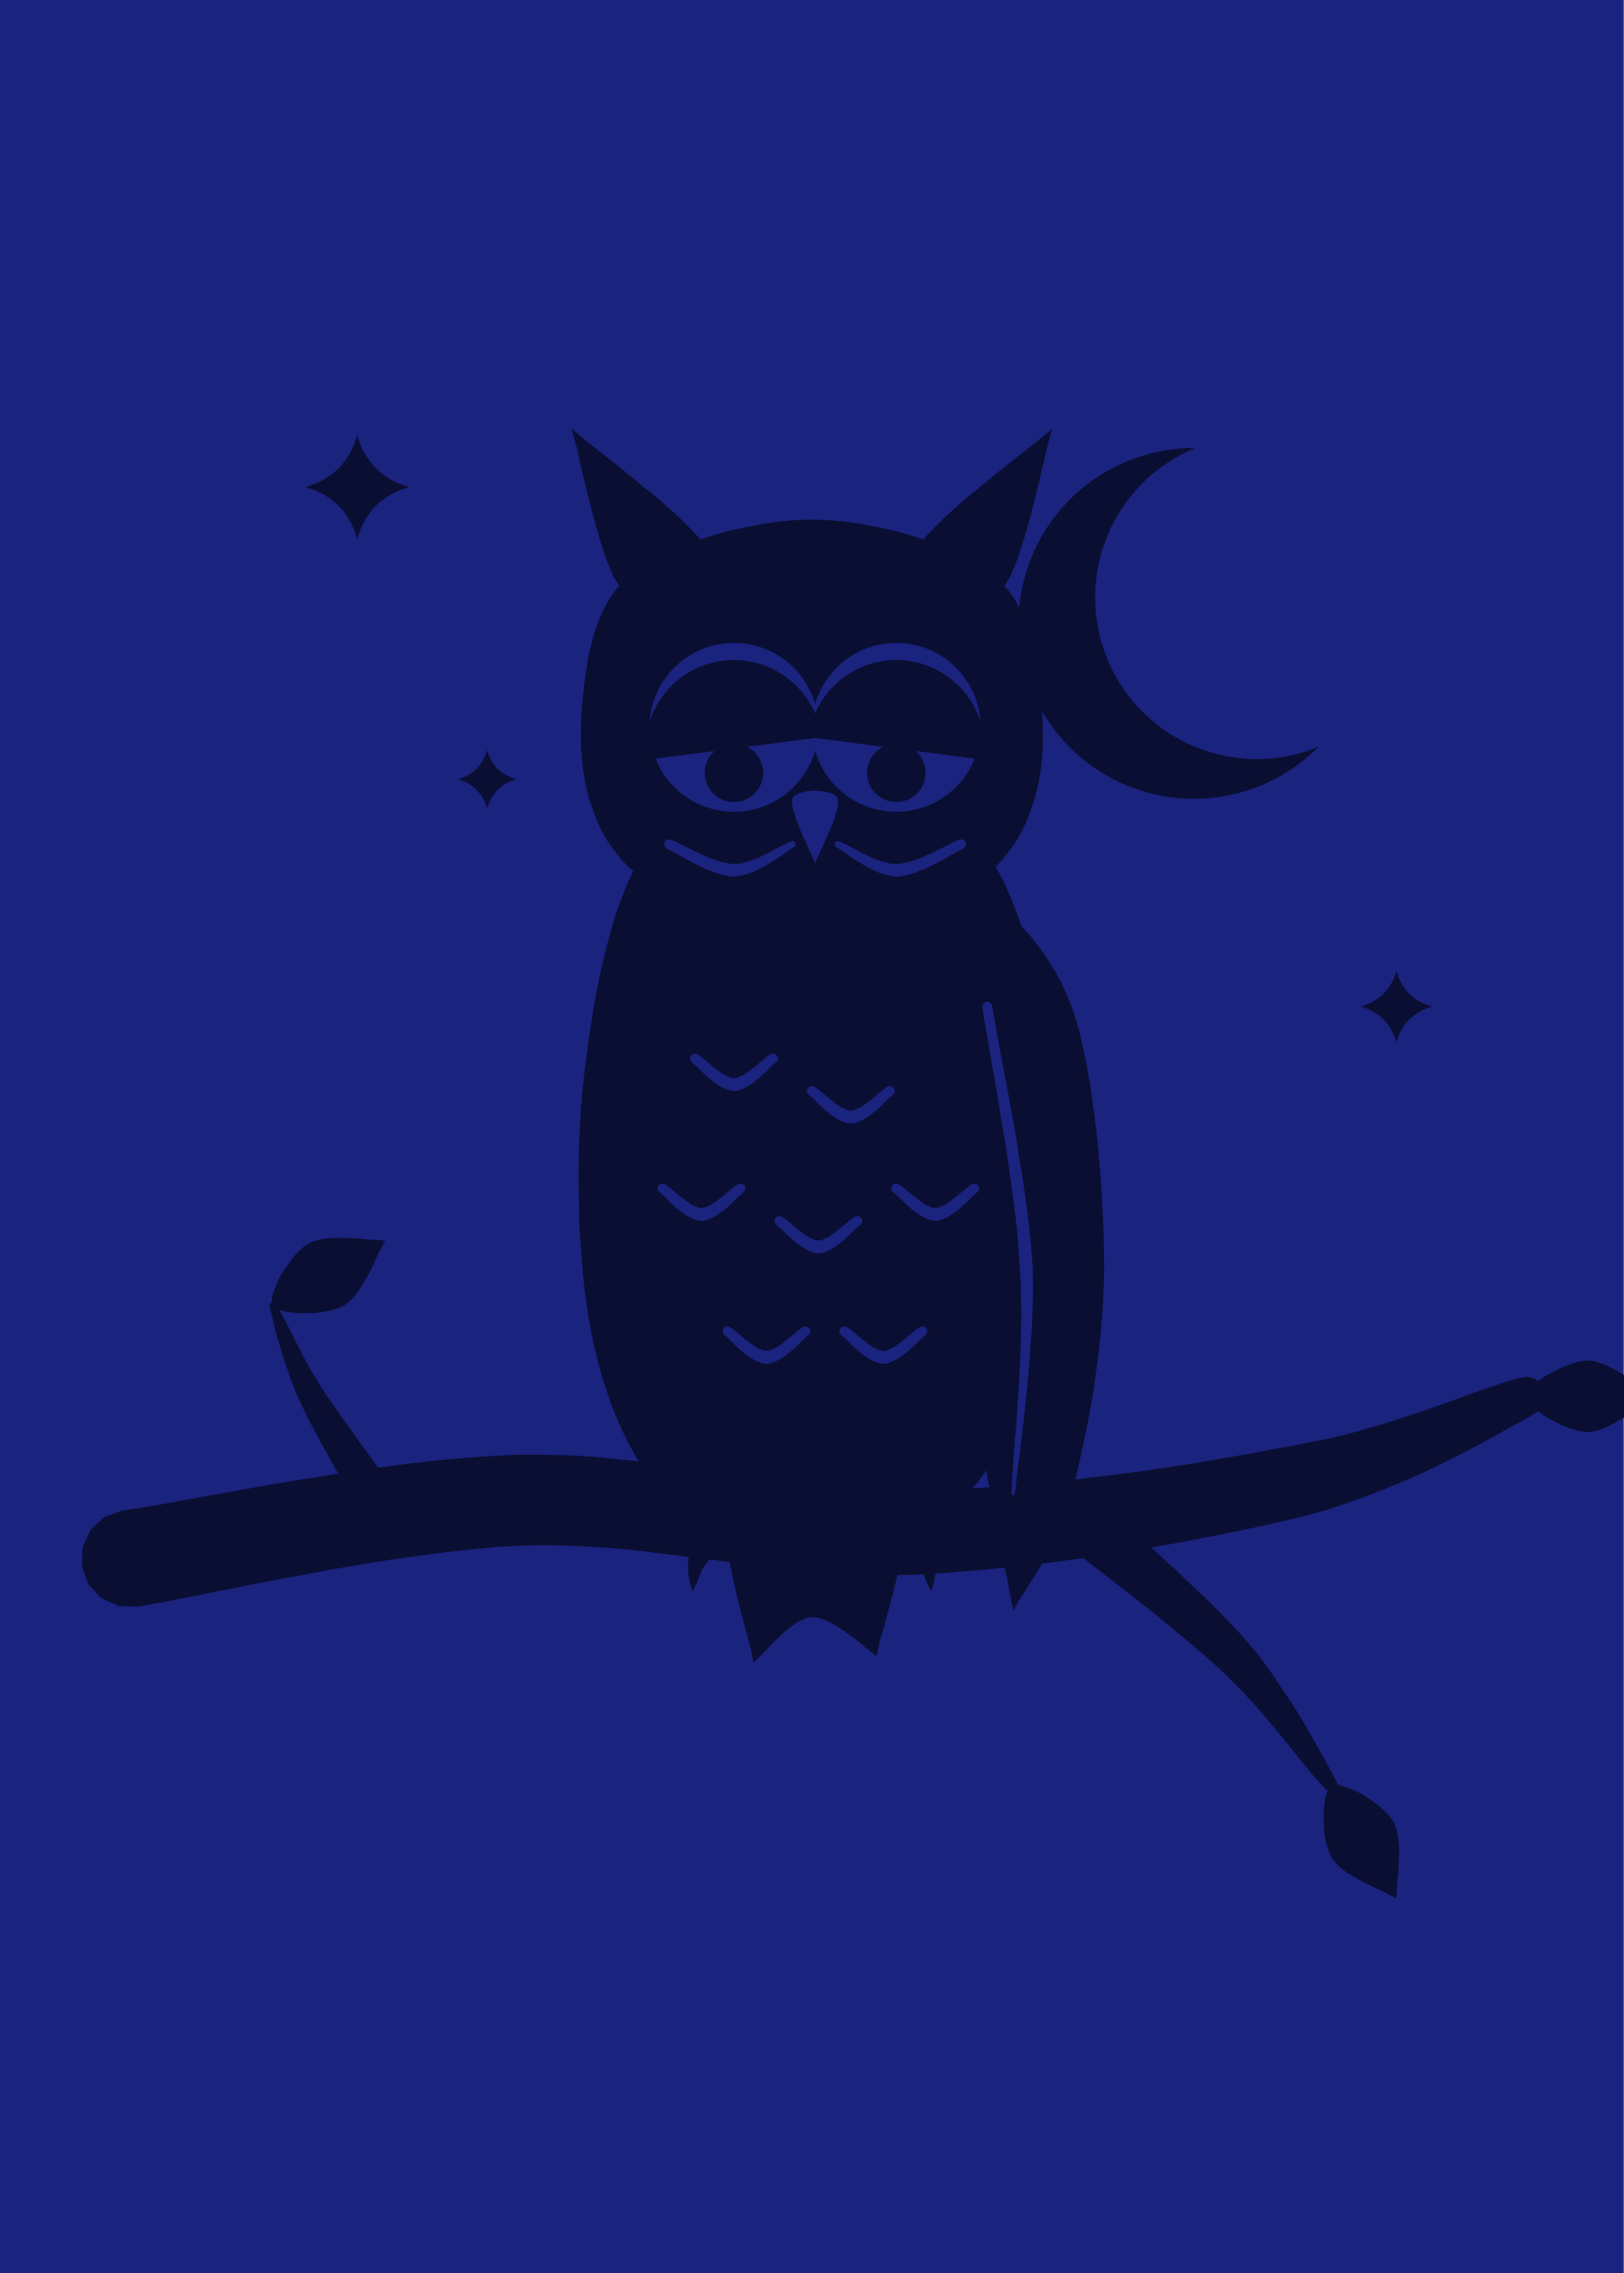
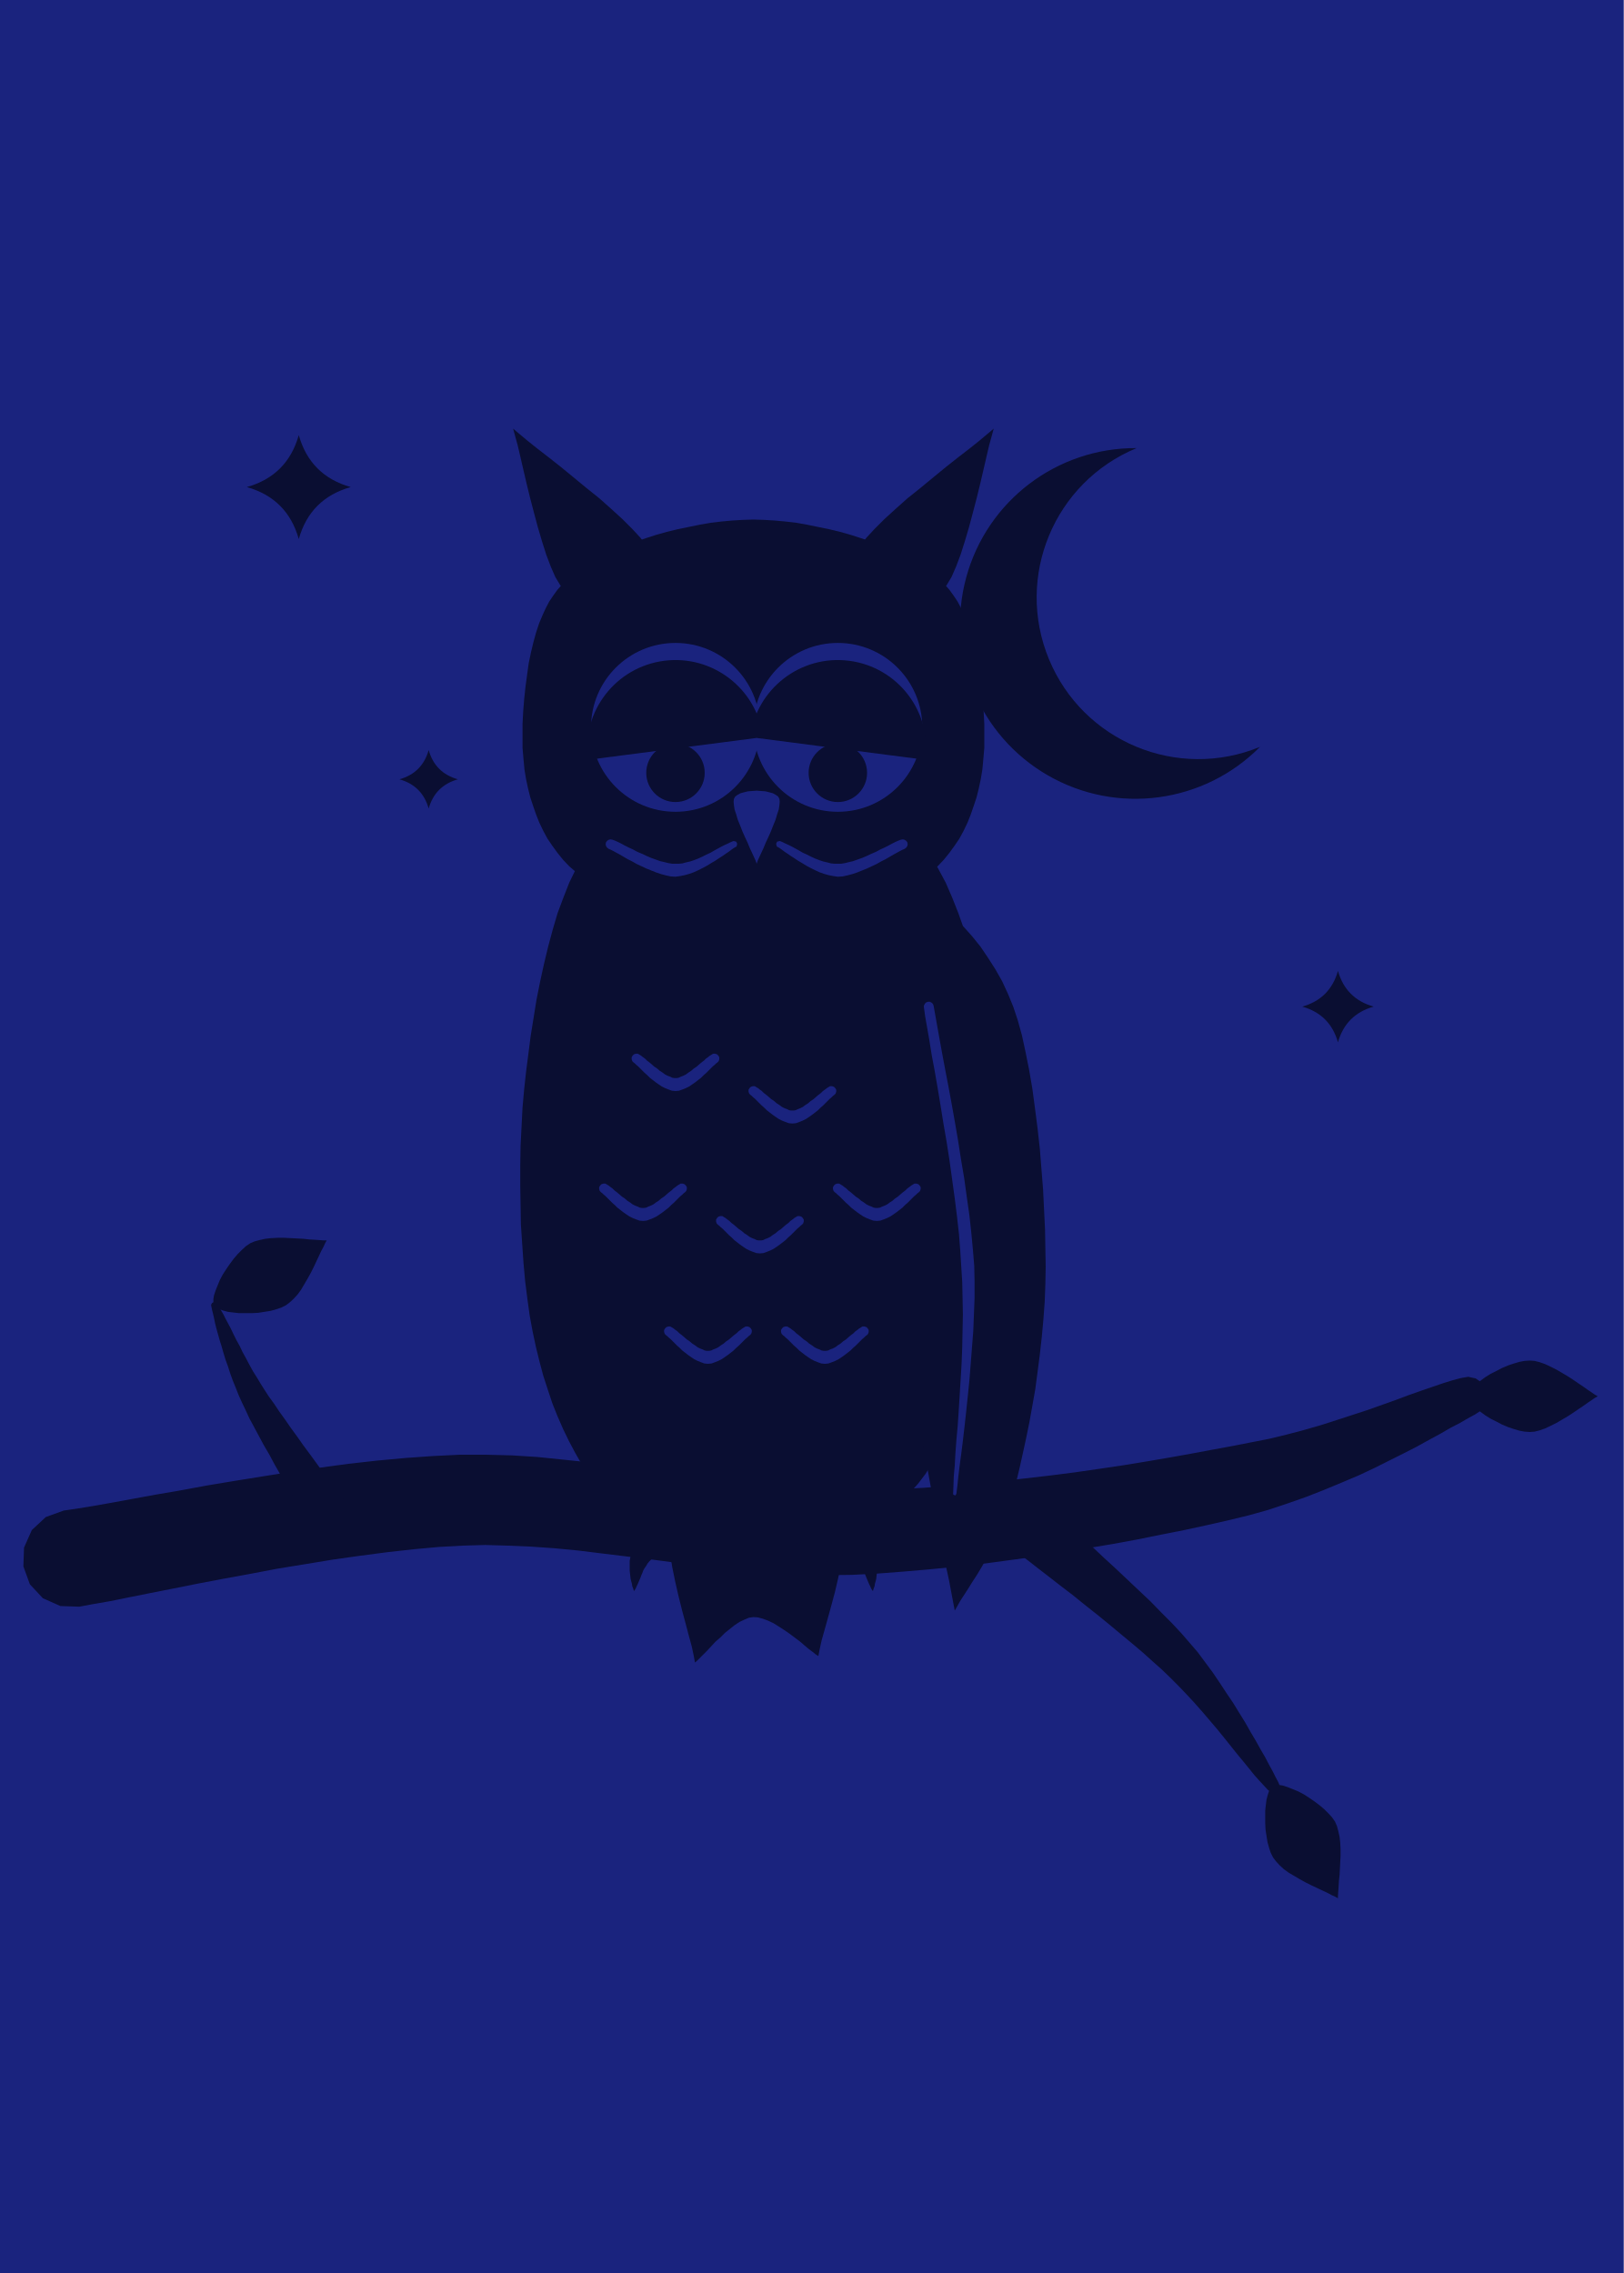
<svg xmlns="http://www.w3.org/2000/svg" viewBox="0 0 500 700">
  <rect width="500" height="700" fill="#1a237e" />
-   <g transform="translate(0 10)">
+   <g transform="translate(-18 0) translate(0 10)">
    <path d="M368 128a54 54 0 1 0 38 92a44 44 0 1 1 -38 -92z" fill="#0a0e32" />
    <path d="M110 124Q113.52 136.48 126 140Q113.52 143.52 110 156Q106.48 143.52 94 140Q106.48 136.48 110 124Z" fill="#0a0e32" />
    <path d="M150 221Q151.98 228.02 159 230Q151.98 231.98 150 239Q148.02 231.98 141 230Q148.02 228.02 150 221Z" fill="#0a0e32" />
    <path d="M430 289Q432.42 297.58 441 300Q432.42 302.42 430 311Q427.58 302.42 419 300Q427.58 297.58 430 289Z" fill="#0a0e32" />
    <path d="M42.4 484.8L46.7 484L51.9 483.1L57.8 481.9L64.3 480.6L71.4 479.2L78.9 477.7L86.8 476.2L95 474.7L103.4 473.1L112 471.7L120.5 470.3L129 469.1L137.4 468L145.5 467.1L153.2 466.4L160.4 466L167.4 465.8L174.4 466L181.5 466.3L188.7 466.8L196 467.5L203.3 468.4L210.7 469.3L218.1 470.2L225.7 471.2L233.3 472.2L241 473.1L248.7 473.9L256.5 474.5L264.4 474.9L272.3 475.1L280.3 475L288.2 474.6L296.1 474L304.2 473.3L312.3 472.5L320.5 471.6L328.7 470.5L336.8 469.4L344.8 468.1L352.8 466.8L360.6 465.5L368.2 464.1L375.6 462.6L382.7 461.2L389.6 459.7L396.2 458.2L402.4 456.7L408.5 455L414.5 453L420.2 451L425.8 448.8L431.1 446.6L436.3 444.4L441.2 442.1L445.8 439.8L450.2 437.6L454.3 435.5L458.1 433.4L461.6 431.5L464.7 429.7L467.6 428.2L470 426.8L472.2 425.6L474.2 424.3L475.5 422.4L476 420.1L475.6 417.8L474.3 415.8L472.4 414.5L470.1 414L467.8 414.4L465.2 415.1L462.3 416L459.1 417.1L455.6 418.3L451.9 419.6L447.9 421.1L443.7 422.6L439.2 424.2L434.6 425.7L429.7 427.3L424.7 428.9L419.5 430.4L414.2 431.8L408.8 433.1L403.2 434.2L397.6 435.3L391.6 436.4L385.2 437.6L378.5 438.8L371.5 440L364.2 441.2L356.8 442.3L349.2 443.4L341.4 444.4L333.6 445.3L325.7 446.2L317.9 447L310 447.6L302.2 448.2L294.5 448.6L287 448.9L279.7 449L272.7 449L265.6 448.7L258.5 448.2L251.3 447.5L244 446.6L236.7 445.7L229.3 444.6L221.9 443.5L214.3 442.4L206.7 441.3L199 440.3L191.3 439.5L183.5 438.7L175.6 438.2L167.6 438L159.6 438L151.4 438.4L142.9 439L134.2 439.8L125.3 440.8L116.4 442L107.5 443.3L98.7 444.7L90 446.1L81.6 447.5L73.5 449L65.9 450.3L58.8 451.6L52.3 452.8L46.6 453.8L41.7 454.6L37.6 455.2L32.1 457.2L27.8 461.2L25.4 466.6L25.2 472.4L27.2 477.9L31.2 482.2L36.6 484.6Z" fill="#0a0e32" />
    <path d="M324.1 462.8L326.1 464.2L328.4 466L331.1 468L334.2 470.3L337.4 472.8L340.9 475.5L344.5 478.3L348.3 481.2L352 484.2L355.8 487.2L359.6 490.3L363.2 493.3L366.7 496.2L370 499L373 501.7L375.7 504.1L378.2 506.5L380.7 509L383.2 511.6L385.7 514.3L388.1 517L390.4 519.7L392.7 522.4L394.9 525.1L396.9 527.6L398.9 530.1L400.8 532.4L402.6 534.6L404.2 536.6L405.8 538.4L407.2 539.9L408.4 541.2L409 541.7L409.7 542L410.5 541.9L411.2 541.6L411.7 541L412 540.3L411.9 539.5L411.6 538.8L410.8 537.3L409.9 535.5L408.8 533.5L407.6 531.2L406.2 528.8L404.7 526.1L403.1 523.4L401.4 520.4L399.6 517.5L397.7 514.4L395.6 511.3L393.5 508.1L391.4 505L389.1 501.9L386.8 498.8L384.3 495.9L381.7 492.9L378.8 489.8L375.6 486.6L372.3 483.2L368.8 479.9L365.2 476.5L361.6 473.1L358 469.8L354.5 466.5L351 463.4L347.8 460.5L344.7 457.7L342 455.1L339.6 452.8L337.5 450.9L335.9 449.2L332.8 447.5L329.4 447L326 448L323.2 450.1L321.5 453.2L321 456.6L322 460Z" fill="#0a0e32" />
    <path d="M125.9 454.2L124.9 453L123.6 451.4L122.2 449.6L120.6 447.5L118.9 445.3L117.1 442.9L115.3 440.4L113.4 437.8L111.4 435.1L109.5 432.4L107.6 429.8L105.8 427.2L104 424.7L102.4 422.3L100.8 420.1L99.5 418.1L98.3 416.2L97.1 414.2L95.9 412.3L94.8 410.3L93.8 408.4L92.7 406.4L91.8 404.5L90.8 402.7L89.9 400.9L89.1 399.2L88.3 397.7L87.5 396.2L86.8 394.8L86.1 393.6L85.5 392.5L84.9 391.6L84.7 391.3L84.4 391.1L84 391L83.6 391.1L83.3 391.3L83.1 391.6L83 392L83.1 392.4L83.3 393.4L83.6 394.6L83.9 395.9L84.2 397.4L84.6 399L85.1 400.8L85.6 402.6L86.2 404.5L86.8 406.6L87.4 408.6L88.2 410.8L88.9 413L89.7 415.2L90.6 417.4L91.5 419.7L92.5 421.9L93.6 424.2L94.8 426.8L96.2 429.4L97.7 432.2L99.2 435L100.9 437.9L102.5 440.9L104.1 443.7L105.7 446.6L107.3 449.3L108.8 451.9L110.2 454.4L111.4 456.6L112.5 458.6L113.4 460.3L114.1 461.8L116 463.7L118.5 464.8L121.2 464.9L123.8 463.9L125.7 462L126.8 459.5L126.9 456.8Z" fill="#0a0e32" />
    <path d="M118.6 372L118.1 372.9L117.6 374L116.9 375.3L116.2 376.8L115.4 378.5L114.6 380.2L113.7 382L112.7 383.8L111.7 385.5L110.7 387.2L109.6 388.7L108.4 390L107.2 391.1L106 392L104.6 392.7L103.1 393.2L101.3 393.7L99.4 394L97.5 394.3L95.5 394.4L93.5 394.4L91.6 394.4L89.8 394.2L88.2 394L86.7 393.6L85.5 393.2L84.6 392.6L84 392L83.7 391.2L83.7 390.1L83.9 388.9L84.4 387.4L85 385.9L85.7 384.2L86.6 382.5L87.7 380.8L88.8 379.2L90 377.6L91.2 376.2L92.5 374.9L93.7 373.8L95 372.9L96.4 372.3L97.9 371.9L99.7 371.5L101.5 371.3L103.5 371.2L105.5 371.2L107.5 371.3L109.5 371.4L111.4 371.5L113.2 371.7L114.9 371.8L116.4 371.9L117.7 372L118.6 372Z" fill="#0a0e32" />
    <path d="M430 574.6L429.1 574.1L428 573.6L426.7 572.9L425.2 572.2L423.5 571.4L421.8 570.6L420 569.7L418.2 568.7L416.5 567.7L414.8 566.7L413.3 565.6L412 564.4L410.9 563.2L410 562L409.3 560.6L408.8 559.1L408.3 557.3L408 555.4L407.7 553.5L407.6 551.5L407.6 549.5L407.6 547.6L407.8 545.8L408 544.2L408.4 542.7L408.8 541.5L409.4 540.6L410 540L410.8 539.7L411.9 539.7L413.1 539.9L414.6 540.4L416.1 541L417.8 541.7L419.5 542.6L421.2 543.7L422.8 544.8L424.4 546L425.8 547.2L427.1 548.5L428.2 549.7L429.1 551L429.7 552.4L430.1 553.9L430.5 555.7L430.7 557.5L430.8 559.5L430.8 561.5L430.7 563.5L430.6 565.5L430.5 567.4L430.3 569.2L430.2 570.9L430.1 572.4L430 573.7L430 574.6Z" fill="#0a0e32" />
    <path d="M510 420L509.1 420.5L508.1 421.2L506.9 422L505.5 423L504 424L502.4 425.1L500.7 426.2L499 427.2L497.3 428.2L495.5 429.1L493.8 429.9L492.1 430.5L490.5 430.9L489.1 431L487.5 430.9L485.9 430.6L484.2 430.1L482.4 429.5L480.5 428.7L478.8 427.8L477 426.9L475.4 425.9L473.9 424.8L472.6 423.8L471.5 422.8L470.7 421.8L470.2 420.8L470 420L470.2 419.2L470.7 418.2L471.5 417.2L472.6 416.2L473.9 415.2L475.4 414.1L477 413.1L478.8 412.2L480.5 411.3L482.4 410.5L484.2 409.9L485.9 409.4L487.5 409.1L489.1 409L490.5 409.1L492.1 409.5L493.8 410.1L495.5 410.9L497.3 411.8L499 412.8L500.7 413.8L502.4 414.9L504 416L505.5 417L506.9 418L508.1 418.8L509.1 419.5L510 420Z" fill="#0a0e32" />
    <path d="M270 500L269.2 499.5L268.2 498.7L267 497.8L265.7 496.7L264.3 495.5L262.7 494.3L261.1 493.1L259.5 492L257.8 490.9L256.2 489.9L254.5 489.1L252.9 488.5L251.4 488.1L250 488L248.6 488.2L247.2 488.8L245.7 489.5L244.2 490.5L242.7 491.7L241.2 492.9L239.8 494.3L238.3 495.6L237 497L235.8 498.3L234.6 499.5L233.6 500.5L232.7 501.4L232 502L231.6 499.8L231 497L230.1 493.7L229.1 489.9L228 485.8L226.9 481.4L225.9 477L225 472.6L224.3 468.2L223.8 464.1L223.7 460.3L224 457L224.7 454.2L226 452L228 450.3L230.7 449L234 447.8L237.8 447L242 446.3L246.4 446L251 445.9L255.6 446L260 446.4L264.2 447L268 447.9L271.3 449L274 450.4L276 452L277.3 454.1L278 456.8L278.3 460L278.2 463.6L277.7 467.6L277 471.7L276.1 476L275.1 480.3L274 484.4L272.9 488.4L271.9 492L271 495.2L270.4 497.9L270 500Z" fill="#0a0e32" />
    <path d="M200 250L202.6 246.8L205.6 243.7L208.7 240.9L212 238.4L215.6 236.1L219.2 234L223 232.1L226.9 230.5L230.8 229.1L234.7 228L238.6 227.1L242.5 226.5L246.3 226.1L250 226L253.7 226.1L257.6 226.5L261.6 227.1L265.6 228L269.7 229.1L273.7 230.5L277.8 232.1L281.7 234L285.6 236.1L289.3 238.4L292.8 240.9L296.1 243.7L299.2 246.8L302 250L304.6 253.6L306.9 257.5L309.2 261.8L311.2 266.4L313.1 271.2L314.9 276.3L316.5 281.5L318 286.9L319.3 292.4L320.5 297.9L321.5 303.5L322.5 309.1L323.3 314.6L324 320L324.6 325.5L325 331.1L325.2 337L325.3 342.9L325.3 349L325.2 355.1L324.9 361.1L324.5 367.1L324 373.1L323.4 378.9L322.6 384.5L321.8 390L321 395.1L320 400L319 404.7L317.8 409.2L316.6 413.7L315.2 418L313.8 422.2L312.3 426.2L310.6 430.1L308.9 433.8L307 437.4L305 440.7L303 443.9L300.8 446.8L298.4 449.5L296 452L293.4 454.2L290.6 456.2L287.6 458L284.4 459.6L281.1 461L277.7 462.1L274.3 463.1L270.7 464L267.2 464.6L263.6 465.1L260.1 465.5L256.7 465.8L253.3 466L250 466L246.7 466L243.4 465.8L240.1 465.5L236.7 465.1L233.3 464.6L230 464L226.6 463.1L223.4 462.1L220.2 461L217.1 459.6L214.1 458L211.2 456.2L208.5 454.2L206 452L203.6 449.5L201.3 446.8L199.1 443.9L197 440.7L195.1 437.4L193.2 433.8L191.4 430.1L189.7 426.2L188.1 422.2L186.7 418L185.3 413.7L184.1 409.2L183 404.7L182 400L181.1 395.1L180.4 390L179.7 384.5L179.2 378.9L178.8 373.1L178.4 367.1L178.3 361.1L178.2 355.1L178.2 349L178.3 342.9L178.6 337L178.9 331.1L179.4 325.5L180 320L180.7 314.6L181.4 309.1L182.3 303.5L183.2 297.9L184.3 292.4L185.5 286.9L186.8 281.5L188.2 276.3L189.7 271.2L191.5 266.4L193.3 261.8L195.4 257.5L197.6 253.6Z" fill="#0a0e32" />
    <path d="M312 486L311.5 483.4L310.9 480.2L310.2 476.5L309.3 472.4L308.4 467.9L307.5 463.1L306.5 458L305.5 452.7L304.5 447.3L303.5 441.8L302.5 436.3L301.6 430.7L300.8 425.3L300 420L299.3 414.7L298.5 409.2L297.7 403.6L297 397.9L296.2 392.1L295.5 386.2L294.8 380.3L294.1 374.3L293.5 368.4L293 362.5L292.6 356.7L292.3 351L292.1 345.4L292 340L292 334.5L292.1 328.6L292.3 322.5L292.5 316.4L292.8 310.2L293.2 304.1L293.6 298.1L294.2 292.5L294.9 287.2L295.6 282.4L296.5 278.2L297.6 274.7L298.7 271.9L300 270L301.5 268.9L303.3 268.6L305.3 268.9L307.6 269.8L309.9 271.3L312.4 273.2L314.9 275.6L317.4 278.4L319.9 281.5L322.2 284.9L324.5 288.5L326.6 292.2L328.4 296.1L330 300L331.4 304.2L332.7 308.9L333.8 314L334.9 319.5L335.9 325.3L336.7 331.3L337.5 337.5L338.2 343.8L338.7 350.1L339.2 356.4L339.5 362.6L339.8 368.7L339.9 374.5L340 380L339.9 385.4L339.7 390.8L339.3 396.3L338.8 401.7L338.2 407.1L337.5 412.5L336.8 417.8L335.9 422.9L335 427.9L334 432.8L333 437.4L332 441.9L331 446.1L330 450L328.9 453.7L327.7 457.2L326.3 460.6L324.9 463.8L323.4 466.8L321.9 469.7L320.4 472.4L318.9 474.9L317.4 477.2L316.1 479.3L314.8 481.3L313.7 483L312.8 484.6L312 486Z" fill="#0a0e32" />
    <path d="M176 122L177.9 123.6L180.4 125.7L183.4 128.1L186.9 130.8L190.7 133.8L194.6 137L198.6 140.3L202.6 143.5L206.3 146.8L209.7 149.9L212.7 152.9L215.2 155.6L217 158L218 160L218.2 161.8L217.8 163.6L216.7 165.4L215.2 167.1L213.3 168.7L211.1 170.2L208.6 171.5L206 172.6L203.3 173.4L200.7 173.8L198.1 174L195.8 173.8L193.7 173.1L192 172L190.5 170.2L189 167.7L187.6 164.5L186.2 160.8L184.9 156.7L183.6 152.3L182.4 147.8L181.2 143.2L180.1 138.7L179.1 134.4L178.2 130.5L177.4 127.1L176.6 124.2L176 122Z" fill="#0a0e32" />
    <path d="M324 122L322.1 123.6L319.6 125.7L316.6 128.1L313.1 130.8L309.3 133.8L305.4 137L301.4 140.3L297.4 143.5L293.7 146.8L290.3 149.9L287.3 152.9L284.8 155.6L283 158L282 160L281.8 161.8L282.2 163.6L283.3 165.4L284.8 167.1L286.7 168.7L288.9 170.2L291.4 171.5L294 172.6L296.7 173.4L299.3 173.8L301.9 174L304.2 173.8L306.3 173.1L308 172L309.5 170.2L311 167.7L312.4 164.5L313.8 160.8L315.1 156.7L316.4 152.3L317.6 147.8L318.8 143.2L319.9 138.7L320.9 134.4L321.8 130.5L322.6 127.1L323.4 124.2L324 122Z" fill="#0a0e32" />
    <path d="M184 182L185 179.6L186 177.4L187.1 175.3L188.3 173.5L189.6 171.7L191 170.1L192.5 168.6L194.1 167.2L195.8 165.9L197.6 164.7L199.5 163.5L201.5 162.3L203.7 161.1L206 160L208.5 158.9L211.1 157.8L214 156.7L217 155.7L220.1 154.7L223.3 153.8L226.6 153L230 152.3L233.4 151.6L236.8 151L240.2 150.6L243.5 150.3L246.8 150.1L250 150L253.2 150.1L256.5 150.3L259.8 150.6L263.2 151L266.6 151.6L270 152.3L273.4 153L276.7 153.8L279.9 154.7L283 155.7L286 156.7L288.9 157.8L291.5 158.9L294 160L296.3 161.1L298.5 162.3L300.5 163.5L302.4 164.7L304.2 165.9L305.9 167.2L307.5 168.6L309 170.1L310.4 171.7L311.7 173.5L312.9 175.3L314 177.4L315 179.6L316 182L316.9 184.7L317.7 187.6L318.5 190.9L319.2 194.3L319.7 197.9L320.2 201.6L320.6 205.4L320.9 209.2L321.1 213L321.1 216.7L321.1 220.3L320.8 223.8L320.5 227L320 230L319.4 232.8L318.7 235.6L317.8 238.3L316.9 240.9L315.9 243.4L314.7 245.9L313.4 248.3L311.9 250.5L310.3 252.7L308.6 254.8L306.7 256.8L304.6 258.6L302.4 260.4L300 262L297.4 263.5L294.4 265L291.3 266.3L287.9 267.6L284.4 268.7L280.7 269.8L276.9 270.8L273 271.6L269.1 272.3L265.2 272.9L261.3 273.4L257.4 273.7L253.6 273.9L250 274L246.4 273.9L242.6 273.7L238.7 273.4L234.8 272.9L230.9 272.3L227 271.6L223.1 270.8L219.3 269.8L215.6 268.7L212.1 267.6L208.7 266.3L205.6 265L202.6 263.5L200 262L197.6 260.4L195.4 258.6L193.3 256.8L191.4 254.8L189.7 252.7L188.1 250.5L186.6 248.3L185.3 245.9L184.1 243.4L183.1 240.9L182.2 238.3L181.3 235.6L180.6 232.8L180 230L179.5 227L179.2 223.8L178.9 220.3L178.9 216.7L178.9 213L179.1 209.2L179.4 205.4L179.8 201.6L180.3 197.9L180.8 194.3L181.5 190.9L182.3 187.6L183.1 184.7Z" fill="#0a0e32" />
    <path d="M226.9 450.8L226.4 451.3L225.9 451.9L225.2 452.6L224.4 453.4L223.5 454.3L222.5 455.3L221.5 456.3L220.4 457.3L219.4 458.4L218.3 459.5L217.3 460.6L216.3 461.7L215.4 462.8L214.5 463.9L213.7 465L213.1 466.1L212.6 467.3L212.3 468.4L212.1 469.6L211.9 470.7L211.9 471.7L211.9 472.7L211.9 473.7L212 474.6L212.1 475.5L212.2 476.3L212.4 477.1L212.6 477.8L212.7 478.5L212.9 479L213.1 479.6L213.2 480L213.2 480L213.5 479.6L213.8 479.1L214 478.6L214.3 478L214.6 477.3L214.9 476.6L215.2 475.9L215.5 475.1L215.8 474.4L216.1 473.6L216.5 472.9L217 472.2L217.4 471.5L217.9 470.9L218.4 470.4L218.9 469.9L219.4 469.3L220.1 468.6L220.9 467.8L221.8 466.9L222.7 466L223.8 465L224.8 464.1L225.9 463.2L227 462.3L228.1 461.4L229.1 460.5L230.1 459.7L231 459L231.8 458.3L232.5 457.7L233.1 457.2L234.1 455.8L234.5 454.1L234.2 452.3L233.2 450.9L231.8 449.9L230.1 449.5L228.3 449.8Z" fill="#0a0e32" />
    <path d="M225.5 454L225.6 454.5L225.6 455.1L225.7 455.8L225.8 456.6L225.8 457.4L225.9 458.3L225.9 459.3L226 460.3L226.1 461.3L226.1 462.3L226.2 463.3L226.3 464.3L226.3 465.3L226.4 466.3L226.4 467.2L226.5 468L226.7 468.8L226.9 469.7L227.2 470.5L227.4 471.4L227.6 472.3L227.8 473.2L228 474L228.3 474.9L228.5 475.7L228.7 476.5L228.9 477.2L229.1 477.9L229.3 478.5L229.6 479.1L229.8 479.6L230 480L230 480L230.2 479.6L230.4 479.1L230.7 478.5L230.9 477.9L231.1 477.2L231.3 476.5L231.5 475.7L231.8 474.9L232 474L232.2 473.2L232.4 472.3L232.6 471.4L232.8 470.5L233.1 469.7L233.3 468.8L233.5 468L233.6 467.2L233.6 466.3L233.7 465.3L233.8 464.3L233.8 463.3L233.9 462.3L233.9 461.3L234 460.3L234.1 459.3L234.1 458.3L234.2 457.4L234.3 456.6L234.3 455.8L234.4 455.1L234.4 454.5L234.5 454L234.2 452.3L233.2 450.8L231.7 449.8L230 449.5L228.3 449.8L226.8 450.8L225.8 452.3Z" fill="#0a0e32" />
    <path d="M226.9 457.2L227.5 457.7L228.2 458.3L229 459L229.9 459.7L230.9 460.5L231.9 461.4L233 462.3L234.1 463.2L235.2 464.1L236.2 465L237.3 466L238.2 466.9L239.1 467.8L239.9 468.6L240.6 469.3L241.1 469.9L241.6 470.4L242.1 470.9L242.6 471.5L243 472.2L243.5 472.9L243.9 473.6L244.2 474.4L244.5 475.1L244.8 475.9L245.1 476.6L245.4 477.3L245.7 478L246 478.6L246.2 479.1L246.5 479.6L246.8 480L246.8 480L246.9 479.6L247.1 479L247.3 478.5L247.4 477.8L247.6 477.1L247.8 476.3L247.9 475.5L248 474.6L248.1 473.7L248.1 472.7L248.1 471.7L248.1 470.7L247.9 469.6L247.7 468.4L247.4 467.3L246.9 466.1L246.3 465L245.5 463.9L244.6 462.8L243.7 461.7L242.7 460.6L241.7 459.5L240.6 458.4L239.6 457.3L238.5 456.3L237.5 455.3L236.5 454.3L235.6 453.4L234.8 452.6L234.1 451.9L233.6 451.3L233.1 450.8L231.7 449.8L229.9 449.5L228.2 449.9L226.8 450.9L225.8 452.3L225.5 454.1L225.9 455.8Z" fill="#0a0e32" />
    <path d="M266.9 450.8L266.4 451.3L265.9 451.9L265.2 452.6L264.4 453.4L263.5 454.3L262.5 455.3L261.5 456.3L260.4 457.3L259.4 458.4L258.3 459.5L257.3 460.6L256.3 461.7L255.4 462.8L254.5 463.9L253.7 465L253.1 466.1L252.6 467.3L252.3 468.4L252.1 469.6L251.9 470.7L251.9 471.7L251.9 472.7L251.9 473.7L252 474.6L252.1 475.5L252.2 476.3L252.4 477.1L252.6 477.8L252.7 478.5L252.9 479L253.1 479.6L253.2 480L253.2 480L253.5 479.6L253.8 479.1L254 478.6L254.3 478L254.6 477.3L254.9 476.6L255.2 475.9L255.5 475.1L255.8 474.4L256.1 473.6L256.5 472.9L257 472.2L257.4 471.5L257.9 470.9L258.4 470.4L258.9 469.9L259.4 469.3L260.1 468.6L260.9 467.8L261.8 466.9L262.7 466L263.8 465L264.8 464.1L265.9 463.2L267 462.3L268.1 461.4L269.1 460.5L270.1 459.7L271 459L271.8 458.3L272.5 457.7L273.1 457.2L274.1 455.8L274.5 454.1L274.2 452.3L273.2 450.9L271.8 449.9L270.1 449.5L268.3 449.8Z" fill="#0a0e32" />
    <path d="M265.5 454L265.6 454.5L265.6 455.1L265.7 455.8L265.8 456.6L265.8 457.4L265.9 458.3L265.9 459.3L266 460.3L266.1 461.3L266.1 462.3L266.2 463.3L266.3 464.3L266.3 465.3L266.4 466.3L266.4 467.2L266.5 468L266.7 468.8L266.9 469.7L267.2 470.5L267.4 471.4L267.6 472.3L267.8 473.2L268 474L268.3 474.9L268.5 475.7L268.7 476.5L268.9 477.2L269.1 477.9L269.3 478.5L269.6 479.1L269.8 479.6L270 480L270 480L270.2 479.6L270.4 479.1L270.7 478.5L270.9 477.9L271.1 477.2L271.3 476.5L271.5 475.7L271.8 474.9L272 474L272.2 473.2L272.4 472.3L272.6 471.4L272.8 470.5L273.1 469.7L273.3 468.8L273.5 468L273.6 467.2L273.6 466.3L273.7 465.3L273.8 464.3L273.8 463.3L273.9 462.3L273.9 461.3L274 460.3L274.1 459.3L274.1 458.3L274.2 457.4L274.3 456.6L274.3 455.8L274.4 455.1L274.4 454.5L274.5 454L274.2 452.3L273.2 450.8L271.7 449.8L270 449.5L268.3 449.8L266.8 450.8L265.8 452.3Z" fill="#0a0e32" />
    <path d="M266.9 457.2L267.5 457.7L268.2 458.3L269 459L269.9 459.7L270.9 460.5L271.9 461.4L273 462.3L274.1 463.2L275.2 464.1L276.2 465L277.3 466L278.2 466.9L279.1 467.8L279.9 468.6L280.6 469.3L281.1 469.9L281.6 470.4L282.1 470.9L282.6 471.5L283 472.2L283.5 472.9L283.9 473.6L284.2 474.4L284.5 475.1L284.8 475.9L285.1 476.6L285.4 477.3L285.7 478L286 478.6L286.2 479.1L286.5 479.6L286.8 480L286.8 480L286.9 479.6L287.1 479L287.3 478.5L287.4 477.8L287.6 477.1L287.8 476.3L287.9 475.5L288 474.6L288.1 473.7L288.1 472.7L288.1 471.7L288.1 470.7L287.9 469.6L287.7 468.4L287.4 467.3L286.9 466.1L286.3 465L285.5 463.9L284.6 462.8L283.7 461.7L282.7 460.6L281.7 459.5L280.6 458.4L279.6 457.3L278.5 456.3L277.5 455.3L276.5 454.3L275.6 453.4L274.8 452.6L274.1 451.9L273.6 451.3L273.1 450.8L271.7 449.8L269.9 449.5L268.2 449.9L266.8 450.9L265.8 452.3L265.5 454.1L265.9 455.8Z" fill="#0a0e32" />
    <path d="M226 214m-26 0a26 26 0 1 0 52 0a26 26 0 1 0 -52 0z" fill="#1a237e" />
    <path d="M276 214m-26 0a26 26 0 1 0 52 0a26 26 0 1 0 -52 0z" fill="#1a237e" />
    <path d="M205.4 251.4L206.1 251.7L206.9 252.1L207.8 252.6L208.9 253.2L210.1 253.9L211.3 254.6L212.7 255.3L214.1 256.1L215.6 256.8L217.1 257.5L218.6 258.1L220.1 258.7L221.6 259.2L223.1 259.6L224.5 259.9L226 260L227.4 259.8L228.9 259.5L230.3 259.1L231.7 258.6L233 258L234.4 257.3L235.7 256.6L237 255.8L238.2 255.1L239.4 254.3L240.5 253.6L241.5 252.9L242.4 252.3L243.2 251.7L243.9 251.2L244.4 250.9L244.8 250.7L244.9 250.3L245 249.9L244.9 249.6L244.7 249.2L244.3 249.1L243.9 249L243.6 249.1L242.9 249.4L242.1 249.8L241.2 250.2L240.2 250.7L239.1 251.3L238 251.9L236.8 252.6L235.5 253.2L234.3 253.8L233 254.4L231.7 254.9L230.5 255.3L229.2 255.6L228.1 255.9L227 256L226 256L225 256L223.8 255.8L222.6 255.5L221.3 255.2L219.9 254.7L218.5 254.2L217.1 253.6L215.6 252.9L214.2 252.3L212.9 251.6L211.6 251L210.4 250.4L209.3 249.8L208.3 249.3L207.4 248.9L206.6 248.6L206 248.5L205.5 248.6L205 248.9L204.6 249.4L204.5 250L204.6 250.5L204.9 251Z" fill="#1a237e" />
    <path d="M257.6 250.9L258.1 251.2L258.8 251.7L259.6 252.3L260.5 252.9L261.5 253.6L262.6 254.3L263.8 255.1L265 255.8L266.3 256.6L267.6 257.3L269 258L270.3 258.6L271.7 259.1L273.1 259.5L274.6 259.8L276 260L277.5 259.9L278.9 259.6L280.4 259.2L281.9 258.7L283.4 258.1L284.9 257.5L286.4 256.8L287.9 256.1L289.3 255.3L290.7 254.6L291.9 253.9L293.1 253.2L294.2 252.6L295.1 252.1L295.9 251.7L296.6 251.4L297.1 251L297.4 250.5L297.5 250L297.4 249.4L297 248.9L296.5 248.6L296 248.5L295.4 248.6L294.6 248.9L293.7 249.3L292.7 249.8L291.6 250.4L290.4 251L289.1 251.6L287.8 252.3L286.4 252.9L284.9 253.6L283.5 254.2L282.1 254.7L280.7 255.2L279.4 255.5L278.2 255.8L277 256L276 256L275 256L273.9 255.9L272.8 255.6L271.5 255.3L270.3 254.9L269 254.4L267.7 253.8L266.5 253.2L265.2 252.6L264 251.9L262.9 251.3L261.8 250.7L260.8 250.2L259.9 249.8L259.1 249.4L258.4 249.1L258.1 249L257.7 249.1L257.3 249.2L257.1 249.6L257 249.9L257.1 250.3L257.2 250.7Z" fill="#1a237e" />
    <path d="M251 256L250.7 255.1L250.2 254L249.6 252.7L248.9 251.2L248.2 249.5L247.4 247.8L246.6 246L245.9 244.2L245.2 242.5L244.7 240.8L244.2 239.3L244 238L243.9 236.9L244 236L244.4 235.3L245.1 234.8L246 234.3L247.1 234L248.3 233.7L249.6 233.6L251 233.5L252.4 233.6L253.7 233.7L254.9 234L256 234.3L256.9 234.8L257.6 235.3L258 236L258.1 236.9L258 238L257.8 239.3L257.3 240.8L256.8 242.5L256.1 244.2L255.4 246L254.6 247.8L253.8 249.5L253.1 251.2L252.4 252.7L251.8 254L251.3 255.1L251 256Z" fill="#1a237e" />
    <path d="M213.1 317.2L213.5 317.5L213.9 317.9L214.5 318.4L215.1 319L215.8 319.7L216.5 320.4L217.3 321.1L218.1 321.9L219 322.6L219.9 323.3L220.9 324L221.8 324.6L222.8 325.1L223.8 325.5L224.9 325.9L226 326L227.1 325.9L228.2 325.5L229.2 325.1L230.2 324.6L231.1 324L232.1 323.3L233 322.6L233.9 321.9L234.7 321.1L235.5 320.4L236.2 319.7L236.9 319L237.5 318.4L238.1 317.9L238.5 317.5L238.9 317.2L239.3 316.8L239.5 316.2L239.5 315.6L239.2 315.1L238.8 314.7L238.2 314.5L237.6 314.5L237.1 314.8L236.6 315.1L236.1 315.5L235.4 316L234.8 316.6L234 317.2L233.3 317.8L232.5 318.5L231.6 319.1L230.8 319.8L230 320.3L229.2 320.9L228.4 321.3L227.6 321.6L227 321.9L226.4 322L226 322L225.6 322L225 321.9L224.4 321.6L223.6 321.3L222.8 320.9L222 320.3L221.2 319.8L220.4 319.1L219.5 318.5L218.7 317.8L218 317.2L217.2 316.6L216.6 316L215.9 315.5L215.4 315.1L214.9 314.8L214.4 314.5L213.8 314.5L213.2 314.7L212.8 315.1L212.5 315.6L212.5 316.2L212.7 316.8Z" fill="#1a237e" />
    <path d="M249.1 327.2L249.5 327.5L249.9 327.9L250.5 328.4L251.1 329L251.8 329.7L252.5 330.4L253.3 331.1L254.1 331.9L255 332.6L255.9 333.3L256.9 334L257.8 334.6L258.8 335.1L259.8 335.5L260.9 335.9L262 336L263.1 335.9L264.2 335.5L265.2 335.1L266.2 334.6L267.1 334L268.1 333.3L269 332.6L269.9 331.9L270.7 331.1L271.5 330.4L272.2 329.7L272.9 329L273.5 328.4L274.1 327.9L274.5 327.5L274.9 327.2L275.3 326.8L275.5 326.2L275.5 325.6L275.2 325.1L274.8 324.7L274.2 324.5L273.6 324.5L273.1 324.8L272.6 325.1L272.1 325.5L271.4 326L270.8 326.6L270 327.2L269.3 327.8L268.5 328.5L267.6 329.1L266.8 329.8L266 330.3L265.2 330.9L264.4 331.3L263.6 331.6L263 331.9L262.4 332L262 332L261.6 332L261 331.9L260.4 331.6L259.6 331.3L258.8 330.9L258 330.3L257.2 329.8L256.4 329.1L255.5 328.5L254.7 327.8L254 327.2L253.2 326.6L252.6 326L251.9 325.5L251.4 325.1L250.9 324.8L250.4 324.5L249.8 324.5L249.2 324.7L248.8 325.1L248.5 325.6L248.5 326.2L248.7 326.8Z" fill="#1a237e" />
    <path d="M203.1 357.2L203.5 357.5L203.9 357.9L204.5 358.4L205.1 359L205.8 359.7L206.5 360.4L207.3 361.1L208.1 361.9L209 362.6L209.9 363.3L210.9 364L211.8 364.6L212.8 365.1L213.8 365.5L214.9 365.9L216 366L217.1 365.9L218.2 365.5L219.2 365.1L220.2 364.6L221.1 364L222.1 363.3L223 362.6L223.9 361.9L224.7 361.1L225.5 360.4L226.2 359.7L226.9 359L227.5 358.4L228.1 357.9L228.5 357.5L228.9 357.2L229.3 356.8L229.5 356.2L229.5 355.6L229.2 355.1L228.8 354.7L228.2 354.5L227.6 354.5L227.1 354.8L226.6 355.1L226.1 355.5L225.4 356L224.8 356.6L224 357.2L223.3 357.8L222.5 358.5L221.6 359.1L220.8 359.8L220 360.3L219.2 360.9L218.4 361.3L217.6 361.6L217 361.9L216.4 362L216 362L215.6 362L215 361.9L214.4 361.6L213.6 361.3L212.8 360.9L212 360.3L211.2 359.8L210.4 359.1L209.5 358.5L208.7 357.8L208 357.2L207.2 356.6L206.6 356L205.9 355.5L205.4 355.1L204.9 354.8L204.4 354.5L203.8 354.5L203.2 354.7L202.8 355.1L202.5 355.6L202.5 356.2L202.7 356.8Z" fill="#1a237e" />
    <path d="M239.1 367.2L239.5 367.5L239.9 367.9L240.5 368.4L241.1 369L241.8 369.7L242.5 370.4L243.3 371.1L244.1 371.9L245 372.6L245.9 373.3L246.9 374L247.8 374.6L248.8 375.1L249.8 375.5L250.9 375.9L252 376L253.1 375.9L254.2 375.5L255.2 375.1L256.2 374.6L257.1 374L258.1 373.3L259 372.6L259.9 371.9L260.7 371.1L261.5 370.4L262.2 369.7L262.9 369L263.5 368.4L264.1 367.9L264.5 367.5L264.9 367.2L265.3 366.8L265.5 366.2L265.5 365.6L265.2 365.1L264.8 364.7L264.2 364.5L263.6 364.5L263.1 364.8L262.6 365.1L262.1 365.5L261.4 366L260.8 366.6L260 367.2L259.3 367.8L258.5 368.5L257.6 369.1L256.8 369.8L256 370.3L255.2 370.9L254.4 371.3L253.6 371.6L253 371.9L252.4 372L252 372L251.6 372L251 371.9L250.4 371.6L249.6 371.3L248.8 370.9L248 370.3L247.2 369.8L246.4 369.1L245.5 368.5L244.7 367.8L244 367.2L243.2 366.6L242.6 366L241.9 365.5L241.4 365.1L240.9 364.8L240.4 364.5L239.8 364.5L239.2 364.7L238.8 365.1L238.5 365.6L238.5 366.2L238.7 366.8Z" fill="#1a237e" />
    <path d="M275.1 357.2L275.5 357.5L275.9 357.9L276.5 358.4L277.1 359L277.8 359.7L278.5 360.4L279.3 361.1L280.1 361.9L281 362.6L281.9 363.3L282.9 364L283.8 364.6L284.8 365.1L285.8 365.5L286.9 365.9L288 366L289.1 365.9L290.2 365.5L291.2 365.1L292.2 364.6L293.1 364L294.1 363.3L295 362.6L295.9 361.9L296.7 361.1L297.5 360.4L298.2 359.7L298.9 359L299.5 358.4L300.1 357.9L300.5 357.5L300.9 357.2L301.3 356.8L301.5 356.2L301.5 355.6L301.2 355.1L300.8 354.7L300.2 354.5L299.6 354.5L299.1 354.8L298.6 355.1L298.1 355.5L297.4 356L296.8 356.6L296 357.2L295.3 357.8L294.5 358.5L293.6 359.1L292.8 359.8L292 360.3L291.2 360.9L290.4 361.3L289.6 361.6L289 361.9L288.4 362L288 362L287.6 362L287 361.9L286.4 361.6L285.6 361.3L284.8 360.9L284 360.3L283.2 359.8L282.4 359.1L281.5 358.5L280.7 357.8L280 357.2L279.2 356.6L278.6 356L277.9 355.5L277.4 355.1L276.9 354.8L276.4 354.5L275.8 354.5L275.2 354.7L274.8 355.1L274.5 355.6L274.5 356.2L274.7 356.8Z" fill="#1a237e" />
    <path d="M223.1 401.2L223.5 401.5L223.9 401.9L224.5 402.4L225.1 403L225.8 403.7L226.5 404.4L227.3 405.1L228.1 405.9L229 406.6L229.9 407.3L230.9 408L231.8 408.6L232.8 409.1L233.8 409.5L234.9 409.9L236 410L237.1 409.9L238.2 409.5L239.2 409.1L240.2 408.6L241.1 408L242.1 407.3L243 406.6L243.9 405.9L244.7 405.1L245.5 404.4L246.2 403.7L246.9 403L247.5 402.4L248.1 401.9L248.5 401.5L248.9 401.2L249.3 400.8L249.5 400.2L249.5 399.6L249.2 399.1L248.8 398.7L248.2 398.5L247.6 398.5L247.1 398.8L246.6 399.1L246.1 399.5L245.4 400L244.8 400.6L244 401.2L243.3 401.8L242.5 402.5L241.6 403.1L240.8 403.8L240 404.3L239.2 404.9L238.4 405.3L237.6 405.6L237 405.9L236.4 406L236 406L235.6 406L235 405.9L234.4 405.6L233.6 405.3L232.8 404.9L232 404.3L231.2 403.8L230.4 403.1L229.5 402.5L228.7 401.8L228 401.2L227.2 400.6L226.6 400L225.9 399.5L225.4 399.1L224.9 398.8L224.4 398.5L223.8 398.5L223.2 398.7L222.8 399.1L222.5 399.6L222.5 400.2L222.7 400.8Z" fill="#1a237e" />
    <path d="M259.1 401.2L259.5 401.5L259.9 401.9L260.5 402.4L261.1 403L261.8 403.7L262.5 404.4L263.3 405.1L264.1 405.9L265 406.6L265.9 407.3L266.9 408L267.8 408.6L268.8 409.1L269.8 409.5L270.9 409.9L272 410L273.1 409.9L274.2 409.5L275.2 409.1L276.2 408.6L277.1 408L278.1 407.3L279 406.6L279.9 405.9L280.7 405.1L281.5 404.4L282.2 403.7L282.9 403L283.5 402.4L284.1 401.9L284.5 401.5L284.9 401.2L285.3 400.8L285.5 400.2L285.5 399.6L285.2 399.1L284.8 398.7L284.2 398.5L283.6 398.5L283.1 398.8L282.6 399.1L282.1 399.5L281.4 400L280.8 400.6L280 401.2L279.3 401.8L278.5 402.5L277.6 403.1L276.8 403.8L276 404.3L275.2 404.9L274.4 405.3L273.6 405.6L273 405.9L272.4 406L272 406L271.6 406L271 405.9L270.4 405.6L269.6 405.3L268.8 404.9L268 404.3L267.2 403.8L266.4 403.1L265.5 402.5L264.7 401.8L264 401.2L263.2 400.6L262.6 400L261.9 399.5L261.4 399.1L260.9 398.8L260.4 398.5L259.8 398.5L259.2 398.7L258.8 399.1L258.5 399.6L258.5 400.2L258.7 400.8Z" fill="#1a237e" />
    <path d="M302.5 300.2L302.9 303.1L303.5 306.5L304.2 310.5L304.9 314.9L305.8 319.7L306.7 324.9L307.6 330.3L308.5 335.9L309.5 341.7L310.4 347.5L311.2 353.3L312 359.1L312.7 364.7L313.3 370.1L313.7 375.3L314 380.1L314.3 384.8L314.4 389.7L314.5 394.7L314.4 399.8L314.3 404.9L314.1 410L313.8 415L313.5 419.9L313.2 424.7L312.9 429.2L312.5 433.5L312.2 437.6L312 441.3L311.7 444.6L311.6 447.5L311.5 450L311.5 450.2L311.6 450.3L311.8 450.4L312 450.5L312.2 450.5L312.3 450.4L312.4 450.2L312.5 450L312.8 447.6L313.1 444.7L313.5 441.4L314 437.7L314.5 433.7L315 429.4L315.5 424.9L316 420.1L316.5 415.2L316.9 410.2L317.3 405L317.7 399.9L317.9 394.8L318.1 389.7L318.1 384.7L318 379.9L317.6 375L317.1 369.7L316.5 364.2L315.7 358.6L314.9 352.8L313.9 346.9L313 341.1L312 335.3L311 329.7L310 324.3L309 319.1L308.1 314.3L307.3 309.9L306.6 306L306 302.6L305.5 299.8L305.3 299.2L304.9 298.8L304.3 298.5L303.8 298.5L303.2 298.7L302.8 299.1L302.5 299.7Z" fill="#1a237e" />
    <path d="M226 228m-9 0a9 9 0 1 0 18 0a9 9 0 1 0 -18 0zM276 228m-9 0a9 9 0 1 0 18 0a9 9 0 1 0 -18 0z" fill="#0a0e32" />
    <path d="M199 224A27 27 0 1 1 253 217ZM249 217A27 27 0 1 1 303 224Z" fill="#0a0e32" />
  </g>
</svg>
